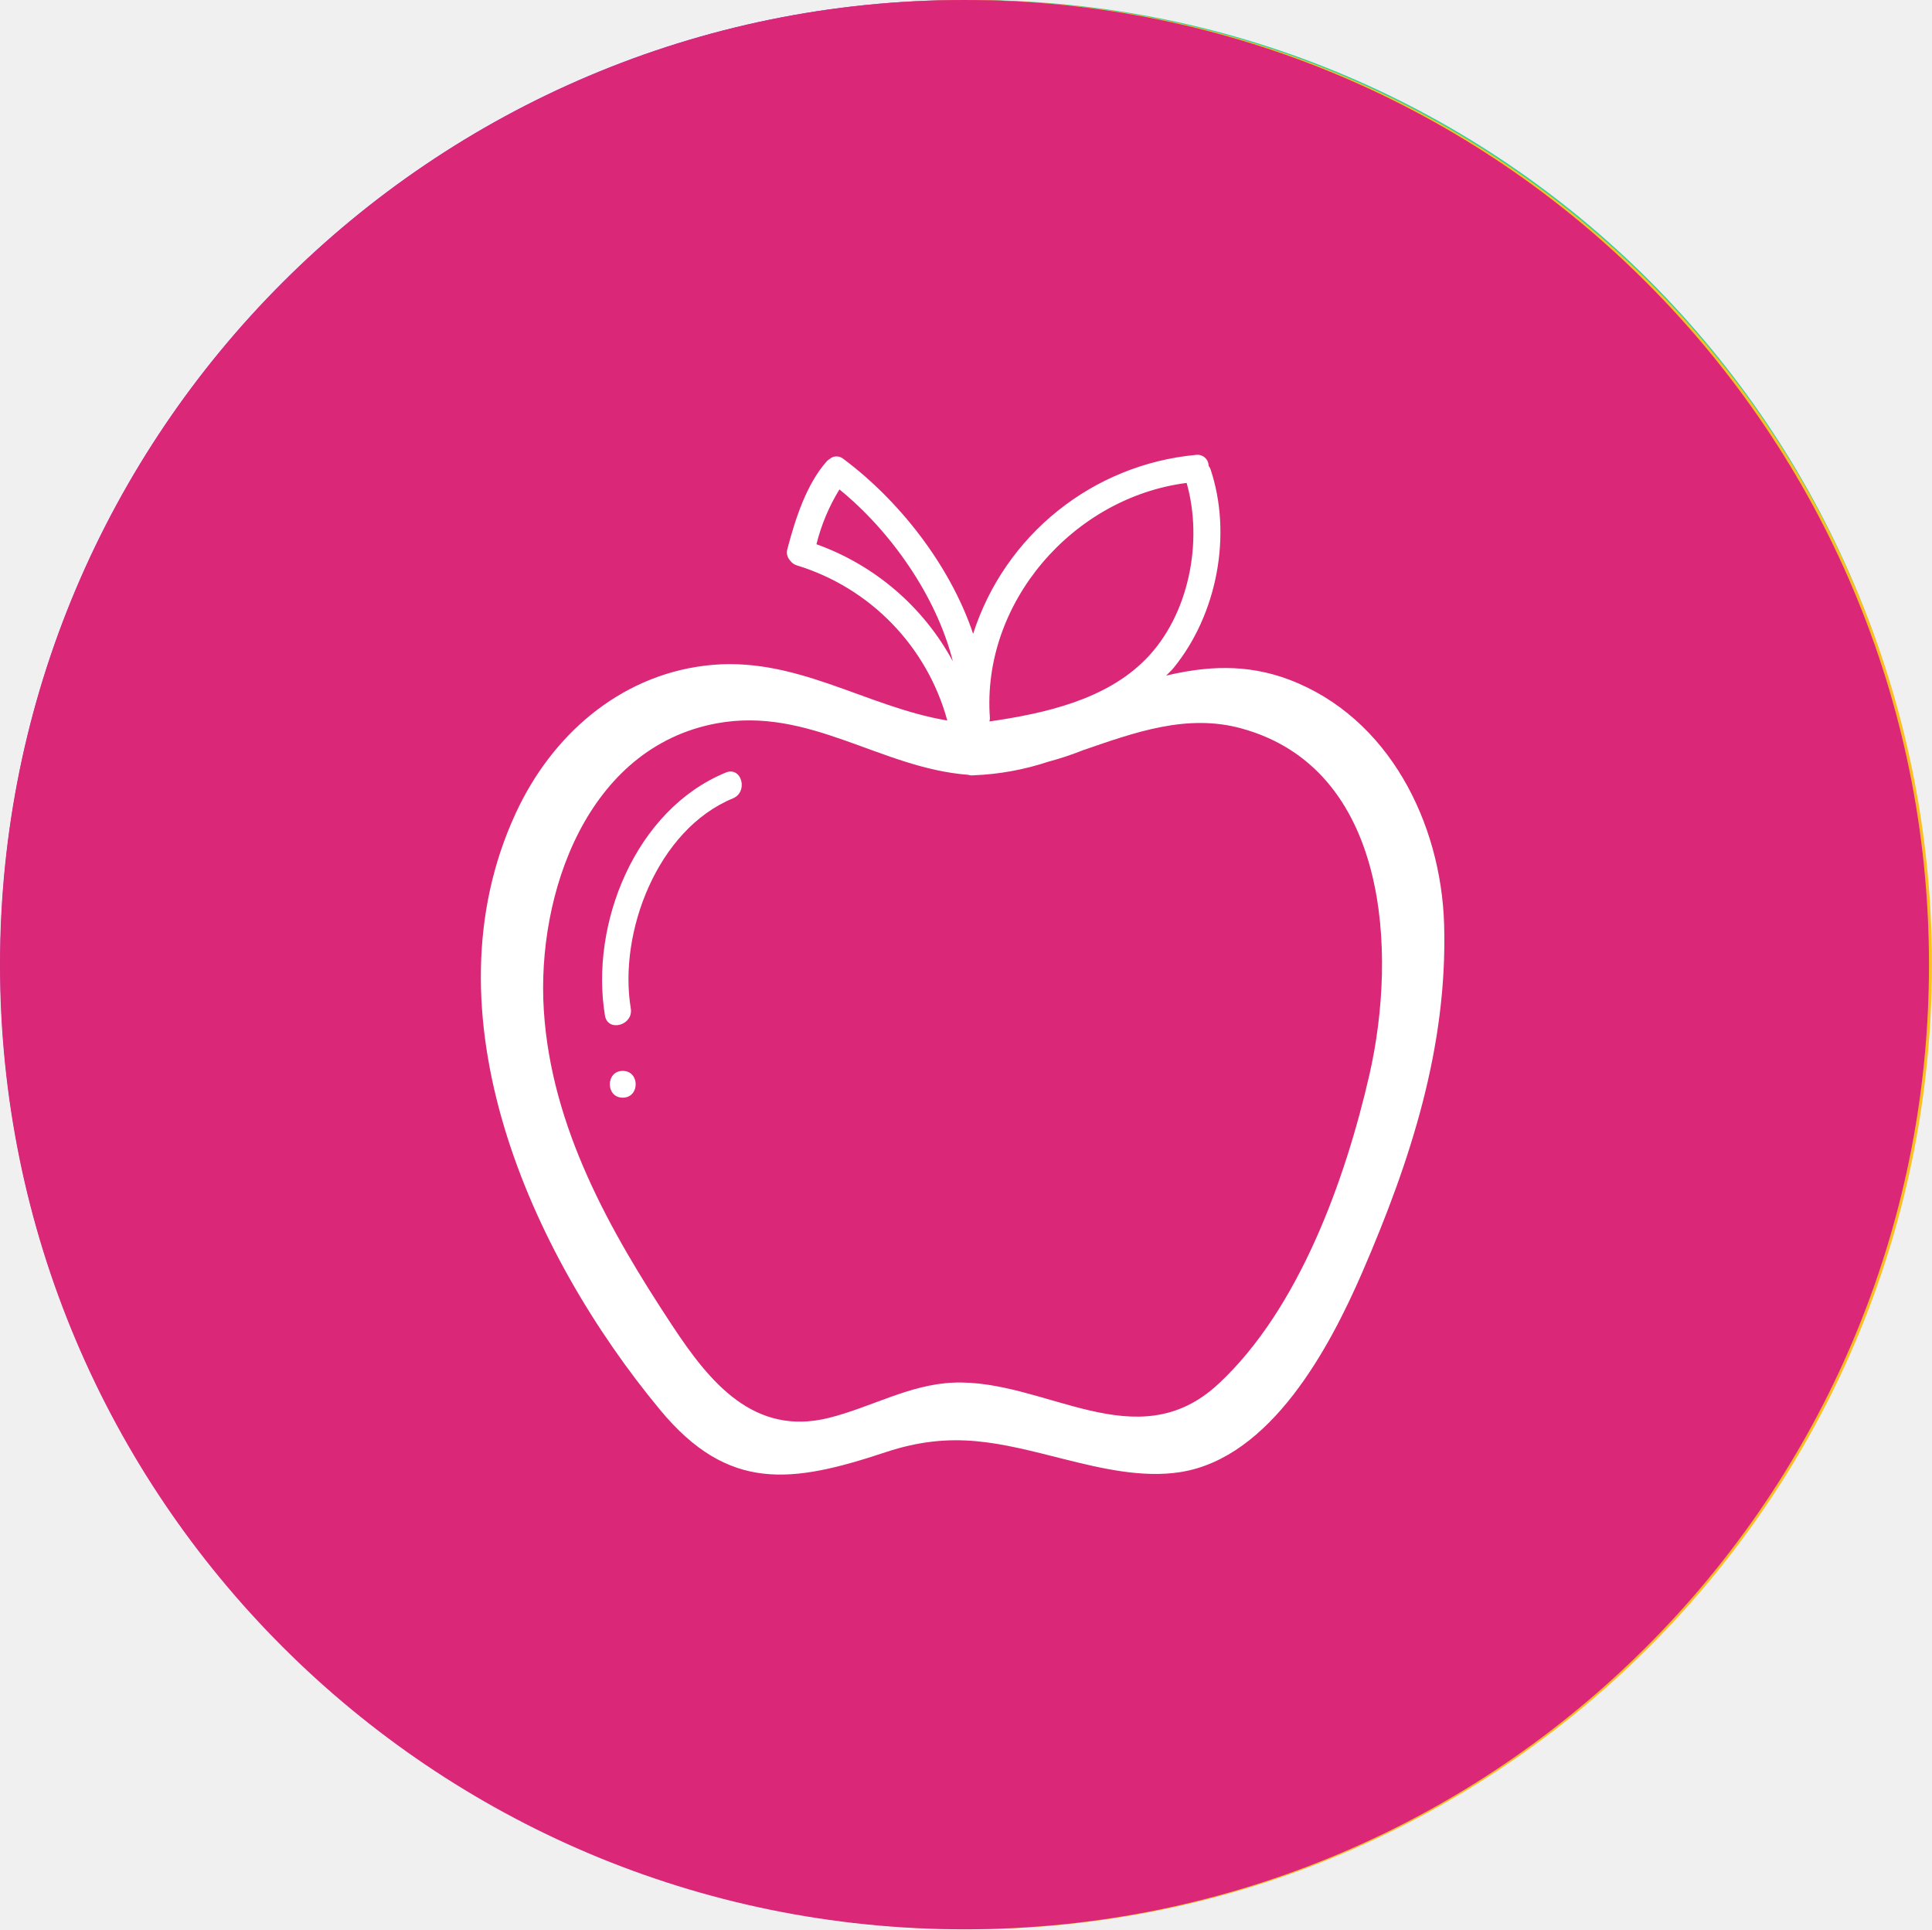
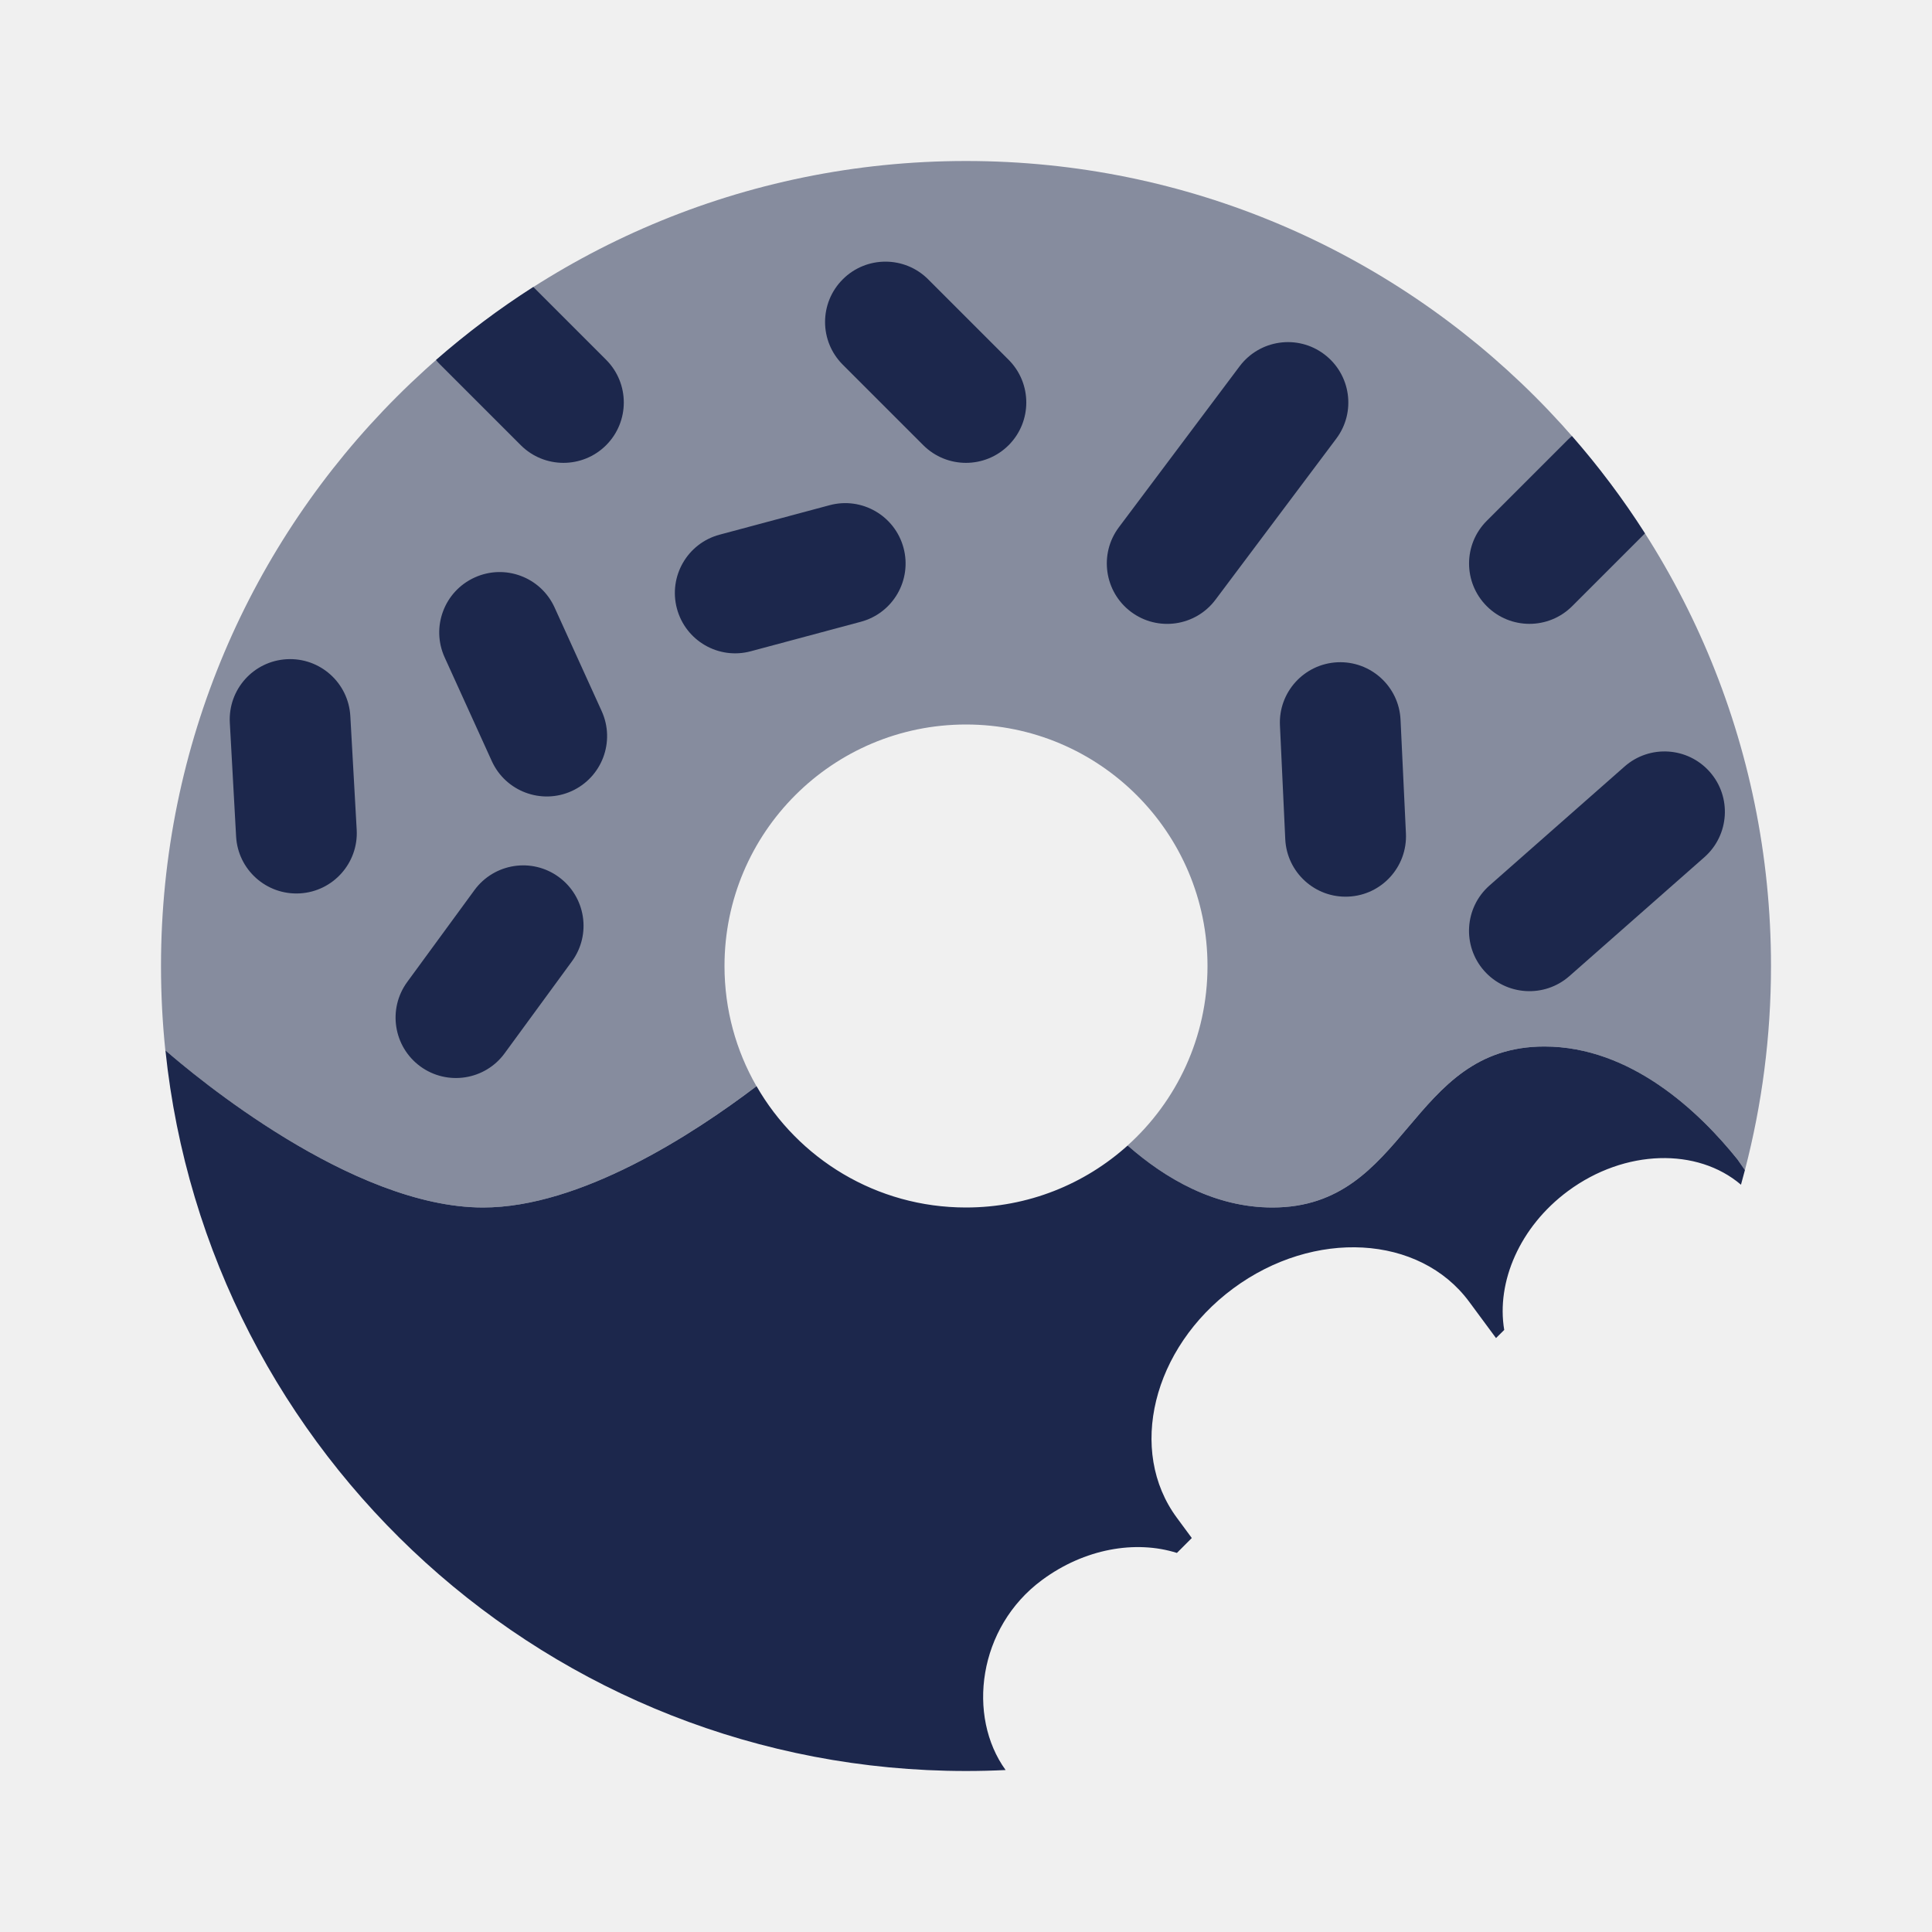
- <svg xmlns="http://www.w3.org/2000/svg" id="Capa_1" data-name="Capa 1" viewBox="0 0 365.03 364.47">
-   <defs>
-     <style>.cls-1{fill:#ef4444;}.cls-2{fill:#fff;}.cls-3{fill:#3b82f6;}.cls-4{fill:#34d399;}.cls-5{fill:#7c3aed;}.cls-6{fill:#fbbf24;}.cls-7{fill:#db2777;}</style>
-   </defs>
-   <circle class="cls-1" cx="182.6" cy="181.73" r="179.83" />
-   <path class="cls-2" d="M275.84,169.74H230.26V124.16a4.73,4.73,0,0,0-4.73-4.73H174.47a4.73,4.73,0,0,0-4.73,4.73v45.58H124.16a4.73,4.73,0,0,0-4.73,4.73v51.06a4.73,4.73,0,0,0,4.73,4.73h45.58v45.57a4.74,4.74,0,0,0,4.73,4.74h51.06a4.73,4.73,0,0,0,4.73-4.74V230.26h45.58a4.73,4.73,0,0,0,4.73-4.73V174.47A4.73,4.73,0,0,0,275.84,169.74Z" transform="translate(-17.4 -18.27)" />
-   <circle class="cls-3" cx="182.6" cy="181.95" r="179.83" />
-   <path class="cls-2" d="M149.66,184,102.81,221.8a4,4,0,0,0-1.5,3.13v43.83a4,4,0,0,0,4,4h46.86a4,4,0,0,0,4-4V187.15a4,4,0,0,0-2.29-3.63A4,4,0,0,0,149.66,184Zm-1.5,80.72h-38.8V226.86l38.8-31.3Z" transform="translate(-17.4 -18.27)" />
-   <path class="cls-2" d="M183.31,159.55l-12.09,7.56a4,4,0,0,0-1.9,3.41v98.24a4,4,0,0,0,4,4H220.2a4,4,0,0,0,4-4V199.24a4,4,0,0,0-1.12-2.79l-34.76-36.27A4,4,0,0,0,183.31,159.55Zm32.87,105.19h-38.8v-92l7.42-4.64,31.38,32.74Z" transform="translate(-17.4 -18.27)" />
-   <path class="cls-2" d="M269.23,168.41l-30.71,30.72a2.81,2.81,0,0,0-.83,2V270a2.83,2.83,0,0,0,2.83,2.83h30.71a2.83,2.83,0,0,0,2.82-2.83V170.41a2.82,2.82,0,0,0-4.82-2Zm-.82,98.74H243.34V202.29l25.07-25.07Z" transform="translate(-17.4 -18.27)" />
-   <path class="cls-2" d="M295.64,124.07l-66.45,48.86-38.68-40.49a4.78,4.78,0,0,0-5.73-.74L98.92,191.43c-5,3.45-.24,11.66,4.78,8.17q41.42-28.82,82.84-57.62l38.74,40.56c1.32,1.38,4.09,1.94,5.73.74q34.71-25.51,69.41-51C305.28,128.67,300.56,120.46,295.64,124.07Z" transform="translate(-17.4 -18.27)" />
-   <circle class="cls-4" cx="183.69" cy="180.89" r="180.89" />
-   <path class="cls-2" d="M285.25,269.34a18.59,18.59,0,0,0,18.58-18.51l.34-102.66a18.61,18.61,0,0,0-18.51-18.64L117,129h-.06a18.59,18.59,0,0,0-18.58,18.51L98,250.15a18.56,18.56,0,0,0,18.51,18.64l168.65.55Zm-152-16h-5.71v-.1h-.37a9.39,9.39,0,0,1-9.37-9.43l.29-89.8a9.42,9.42,0,0,1,9.41-9.37h0L275,145.1a9.43,9.43,0,0,1,9.38,9.44l-.3,89.79a9.42,9.42,0,0,1-9.4,9.38h0l-141.43-.47Z" transform="translate(-17.4 -18.27)" />
-   <path class="cls-2" d="M264,160H224.86a2,2,0,0,0-2,2v52a2,2,0,0,0,2,2H264a2,2,0,0,0,1.95-2V162A2,2,0,0,0,264,160Zm-2,52H226.82V163.92H262Z" transform="translate(-17.4 -18.27)" />
-   <path class="cls-2" d="M136.58,215.88h60.61a3.91,3.91,0,0,0,0-7.82H136.58a3.91,3.91,0,0,0,0,7.82Z" transform="translate(-17.4 -18.27)" />
-   <path class="cls-2" d="M225.54,226.63h-89a3.91,3.91,0,0,0,0,7.82h89a3.91,3.91,0,0,0,0-7.82Z" transform="translate(-17.4 -18.27)" />
-   <circle class="cls-5" cx="182.23" cy="182.18" r="182.18" />
-   <path class="cls-2" d="M199.64,301.27A100.82,100.82,0,1,0,98.82,200.45,100.93,100.93,0,0,0,199.64,301.27Zm0-180.33a79.51,79.51,0,1,1-79.51,79.51A79.6,79.6,0,0,1,199.64,120.94Z" transform="translate(-17.4 -18.27)" />
-   <path class="cls-2" d="M177.9,252.73a4.74,4.74,0,0,0,2.22.55,4.65,4.65,0,0,0,2.63-.8l71.41-48.12a4.72,4.72,0,0,0,0-7.82l-71.41-48.12a4.72,4.72,0,0,0-7.35,3.91v96.24A4.71,4.71,0,0,0,177.9,252.73Zm6.94-91.53,58.24,39.25L184.84,239.7Z" transform="translate(-17.4 -18.27)" />
-   <circle class="cls-6" cx="182.79" cy="182.23" r="182.23" />
-   <path class="cls-2" d="M288.41,149.42v-.91h-4.13c-1.52-3.71-7-8.21-29.83-11.77-17.24-2.68-40.1-4.16-64.37-4.16s-47.14,1.48-64.38,4.16c-23.1,3.6-28.48,8.17-29.9,11.95l-.85,0,0,5.08c0,33.5,12.38,65,34,86.74-17.11,4.62-25.79,11-25.79,18.93,0,20.5,57.91,25.92,88.53,25.92S280.2,280,280.2,259.48c0-8-8.68-14.33-25.83-19,1.21-1.21,2.33-2.37,3.36-3.5a109,109,0,0,0,17,1.44c16,0,29-4.08,38.6-12.14,10.71-9,16.37-22.26,16.37-38.46C329.72,163.05,307.71,151.71,288.41,149.42Zm-1.07,21.49c7.91,2.2,16.69,7.2,16.69,18.56,0,9.28-3.1,16.79-9,21.7-5.63,4.71-13.53,7-23.51,6.9A126.43,126.43,0,0,0,287.34,170.91Zm-97.27-28.79c45.13,0,76.19,5.12,84,9.25-7.77,4.14-38.83,9.26-84,9.26s-76.21-5.12-84-9.26C113.86,147.24,144.94,142.12,190.07,142.12Zm80.6,117.36c0,5.77-30,16.37-79,16.37s-79-10.6-79-16.37c0-2.33,6.63-7.23,24.82-11.24,16,12.82,34.76,19.59,54.16,19.59s38.07-6.78,54.13-19.6C264,252.24,270.67,257.14,270.67,259.48Zm-79-1.19c-45.92,0-83.83-42.6-87-97.32,4.9,1.95,11.8,3.6,21,5,17.24,2.69,40.1,4.17,64.38,4.17s47.13-1.48,64.37-4.17c11.47-1.78,19.48-3.93,24.34-6.54C276.32,215.05,238.41,258.29,191.67,258.29ZM307.23,219c-9.67,8.08-24.3,11.3-42.4,9.36l.78-1.08c2.56.24,4.67.35,6.61.35,1.49,0,2.95,0,4.38-.14,10-.68,18.22-3.7,24.58-9a34.2,34.2,0,0,0,11.6-20.3,46.21,46.21,0,0,0,.79-8.72c0-19.5-17-26.13-25.36-28.21,0-.72.08-1.44.1-2.15A58.08,58.08,0,0,1,302.42,163c11.78,5.08,17.76,13.44,17.76,24.84C320.18,201.15,315.7,211.92,307.23,219Z" transform="translate(-17.4 -18.27)" />
-   <circle class="cls-7" cx="182.23" cy="182.23" r="182.23" />
-   <path class="cls-2" d="M261,146.67c-8.1-3.07-15.75-2.56-23.27-.77.44-.48.94-.89,1.36-1.4,8.3-10.14,11.17-25.29,7-37.66a2.36,2.36,0,0,0-.33-.56,2.11,2.11,0,0,0-2.38-2.08A49,49,0,0,0,201.26,138c-4.41-13.14-14.2-25.38-24.53-33.05a2,2,0,0,0-2.13-.27l-.21.12a3.25,3.25,0,0,0-.42.31c-.1.09-.21.12-.3.23-3.95,4.42-6,11-7.5,16.62a2.27,2.27,0,0,0,.53,2.22,2.4,2.4,0,0,0,1.24.89,42.29,42.29,0,0,1,28.44,29.31c-15.61-2.61-28.91-12.46-45.81-10.36-16.29,2-29,13.27-35.74,27.9-17.46,37.72,2.67,83,27.3,112.7,12.89,15.55,24.88,13.86,42.54,8,12.8-4.25,21.49-1.8,33.94,1.33,6.9,1.73,14.66,3.54,21.81,2.41,17.15-2.71,28.22-23.56,34.39-37.8,9.09-21,16.11-42.52,15.44-65.63C289.69,173.75,279.83,153.82,261,146.67ZM241.6,109.5c3.15,11.06.45,25-7.71,33.28-7.52,7.68-19.1,10.27-29.55,11.78a2.31,2.31,0,0,0,.09-.67C202.83,132.21,220.06,112.25,241.6,109.5Zm-69.94,11.58A36.6,36.6,0,0,1,176,110.73c9.5,7.7,18.3,20,21.43,32.47A47.54,47.54,0,0,0,171.66,121.08Zm76,158.57c-15.5,14.49-32.77-.91-50.13-.19-8.3.34-15.61,4.69-23.53,6.66-14.15,3.52-22.5-6.71-29.54-17.38-11.9-18-22.9-37.57-24.31-59.59s8.2-49.7,32.64-54.23c17.51-3.23,30.92,8.46,47.56,9.72a2.13,2.13,0,0,0,1,.09,51.07,51.07,0,0,0,14.09-2.56A58.3,58.3,0,0,0,222,160c9.86-3.4,19.64-6.94,29.9-4.14,27.86,7.61,29.52,42.27,24.24,65.42C271.58,241.16,262.85,265.48,247.67,279.65Z" transform="translate(-17.4 -18.27)" />
-   <path class="cls-2" d="M154.53,164.21c-17.07,7-25.7,28.55-22.83,45.91.53,3.2,5.41,1.84,4.88-1.35-2.37-14.31,5-33.79,19.29-39.68C158.84,167.87,157.54,163,154.53,164.21Z" transform="translate(-17.4 -18.27)" />
-   <path class="cls-2" d="M135.06,220.57c-3.25,0-3.26,5.06,0,5.06S138.32,220.57,135.06,220.57Z" transform="translate(-17.4 -18.27)" />
+ <svg xmlns="http://www.w3.org/2000/svg" width="800px" height="800px" viewBox="0 0 24 24" fill="none">
+   <path opacity="0.5" d="M12 2C6.477 2 2 6.477 2 12C2 12.354 2.018 12.704 2.054 13.048C2.403 13.352 4.367 15 6 15C7.212 15 8.606 14.092 9.387 13.5L9.396 13.491C9.144 13.052 9 12.543 9 12C9 10.343 10.343 9 12 9C13.657 9 15 10.343 15 12C15 12.885 14.617 13.681 14.007 14.23C14.477 14.643 15.091 15 15.805 15C17.495 15 17.495 13 19.184 13C20.262 13 21.11 13.814 21.584 14.403L21.676 14.535C21.887 13.726 22 12.876 22 12C22 6.477 17.523 2 12 2Z" fill="#1C274C" />
+   <path d="M19.527 5.417C19.507 5.433 19.488 5.451 19.469 5.47L18.469 6.47C18.176 6.763 18.176 7.237 18.469 7.53C18.762 7.823 19.237 7.823 19.53 7.53L20.434 6.626C20.162 6.2 19.859 5.796 19.527 5.417Z" fill="#1C274C" />
+   <path d="M5.416 4.472C5.433 4.492 5.45 4.512 5.469 4.53L6.469 5.53C6.762 5.823 7.237 5.823 7.53 5.53C7.822 5.237 7.822 4.763 7.53 4.47L6.625 3.565C6.199 3.837 5.795 4.141 5.416 4.472Z" fill="#1C274C" />
+   <path d="M10.469 4.53C10.176 4.237 10.176 3.763 10.469 3.47C10.762 3.177 11.237 3.177 11.53 3.47L12.53 4.47C12.822 4.763 12.822 5.237 12.53 5.53C12.237 5.823 11.762 5.823 11.469 5.53L10.469 4.53Z" fill="#1C274C" />
+   <path d="M16.599 5.45C16.848 5.119 16.781 4.649 16.449 4.4C16.118 4.151 15.648 4.219 15.399 4.55L13.899 6.55C13.651 6.881 13.718 7.351 14.049 7.6C14.381 7.849 14.851 7.781 15.099 7.45L16.599 5.45Z" fill="#1C274C" />
+   <path d="M8.409 7.56C8.516 7.96 8.927 8.198 9.327 8.09L10.693 7.724C11.094 7.617 11.331 7.206 11.224 6.806C11.117 6.406 10.705 6.168 10.305 6.276L8.939 6.642C8.539 6.749 8.302 7.16 8.409 7.56Z" fill="#1C274C" />
+   <path d="M17.465 10.354C17.484 10.768 17.164 11.119 16.751 11.138C16.337 11.158 15.986 10.838 15.966 10.425L15.9 9.012C15.88 8.598 16.2 8.247 16.614 8.227C17.028 8.208 17.379 8.528 17.398 8.941L17.465 10.354Z" fill="#1C274C" />
+   <path d="M18.436 12.059C18.71 12.369 19.184 12.399 19.495 12.126L21.173 10.648C21.483 10.374 21.514 9.9 21.24 9.589C20.966 9.278 20.492 9.248 20.181 9.522L18.503 11C18.192 11.274 18.162 11.748 18.436 12.059Z" fill="#1C274C" />
+   <path d="M5.524 8.167C5.352 7.79 5.519 7.345 5.896 7.174C6.273 7.002 6.718 7.169 6.889 7.546L7.474 8.833C7.646 9.211 7.479 9.655 7.102 9.827C6.725 9.998 6.28 9.831 6.109 9.454L5.524 8.167Z" fill="#1C274C" />
+   <path d="M6.942 10.895C7.276 11.14 7.349 11.609 7.104 11.943L6.269 13.084C6.025 13.419 5.555 13.491 5.221 13.247C4.887 13.002 4.814 12.533 5.059 12.198L5.894 11.057C6.139 10.723 6.608 10.65 6.942 10.895Z" fill="#1C274C" />
+   <path d="M2.855 8.979C2.832 8.566 3.148 8.212 3.562 8.189C3.975 8.166 4.329 8.482 4.352 8.896L4.431 10.308C4.454 10.721 4.137 11.075 3.724 11.098C3.31 11.121 2.956 10.805 2.933 10.391L2.855 8.979Z" fill="#1C274C" />
+   <path d="M6 15C7.212 15 8.607 14.092 9.388 13.5L9.397 13.491C9.914 14.393 10.886 15 12 15C12.772 15 13.476 14.709 14.008 14.23C14.478 14.643 15.091 15 15.806 15C16.651 15 17.073 14.5 17.495 14C17.918 13.5 18.34 13 19.185 13C20.262 13 21.111 13.814 21.584 14.403L21.676 14.535C21.66 14.596 21.644 14.656 21.627 14.717C21.087 14.256 20.187 14.272 19.479 14.795C18.878 15.24 18.586 15.925 18.686 16.521L18.584 16.622L18.25 16.17C17.634 15.338 16.323 15.264 15.32 16.005C14.317 16.747 14.004 18.023 14.62 18.855L14.805 19.106L14.62 19.291C14.107 19.129 13.472 19.237 12.944 19.628C12.147 20.217 12.01 21.321 12.492 21.988C12.329 21.996 12.165 22 12.001 22C6.832 22 2.579 18.078 2.055 13.048C2.404 13.352 4.367 15 6 15Z" fill="#1C274C" />
</svg>
